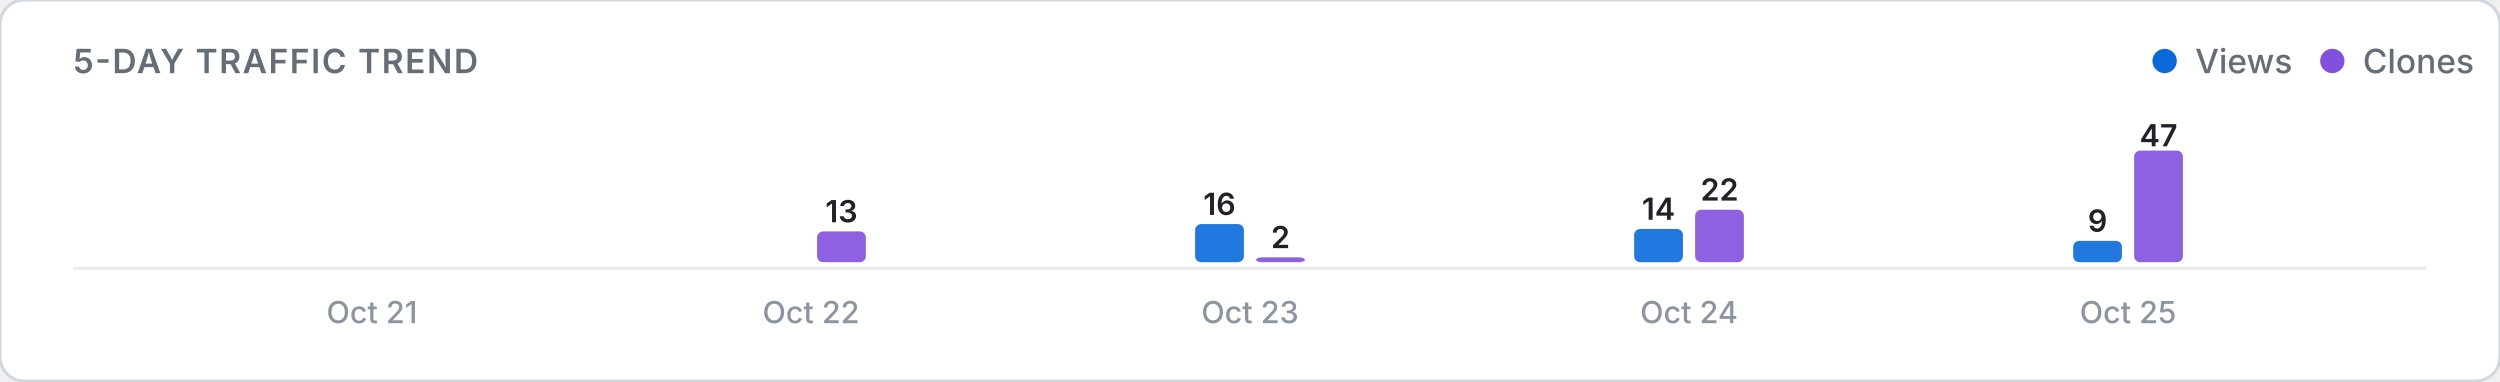
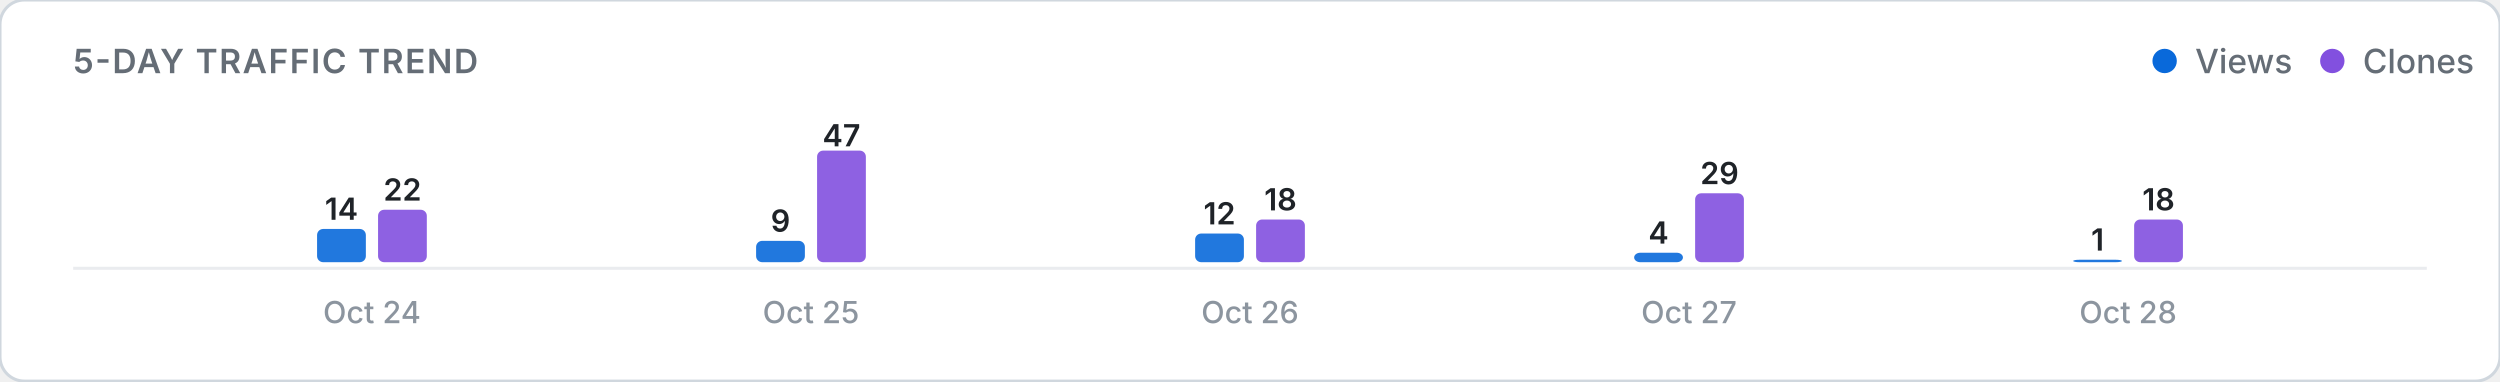
<svg xmlns="http://www.w3.org/2000/svg" viewBox="0 0 820 125" width="100%" height="auto">
  <defs>
    <style>
      .card-bg { fill: #ffffff; stroke: #d0d7de; stroke-width: 1; }
      .title-text { font: 600 11px -apple-system, BlinkMacSystemFont, "Segoe UI", Inter, Roboto, sans-serif; fill: #656d76; letter-spacing: 0.5px; }
      .legend-text { font: 500 11px -apple-system, BlinkMacSystemFont, "Segoe UI", Inter, Roboto, sans-serif; fill: #656d76; }
      .axis-label { font: 500 10px -apple-system, BlinkMacSystemFont, "Segoe UI", Inter, Roboto, sans-serif; fill: #8c959f; }
      .count-label { font: 600 10px -apple-system, BlinkMacSystemFont, "Segoe UI", Inter, Roboto, sans-serif; fill: #1f2328; }
      .empty-text { font: 400 11px -apple-system, BlinkMacSystemFont, "Segoe UI", Inter, Roboto, sans-serif; fill: #8c959f; }
      .baseline { stroke: #eaecef; stroke-width: 1; }
      @media (prefers-color-scheme: dark) {
        .card-bg { fill: #0d1117; stroke: #30363d; }
        .title-text { fill: #8b949e; }
        .legend-text { fill: #8b949e; }
        .axis-label { fill: #6e7681; }
        .count-label { fill: #f0f6fc; }
        .empty-text { fill: #6e7681; }
        .baseline { stroke: #21262d; }
      }
    </style>
  </defs>
  <rect width="820" height="125" rx="8" class="card-bg" />
  <text x="24" y="24" class="title-text">5-DAY TRAFFIC TREND</text>
  <g>
    <circle cx="710" cy="20" r="4" fill="#0969da" />
    <text x="720" y="24" class="legend-text">Views</text>
    <circle cx="765" cy="20" r="4" fill="#8250df" />
    <text x="775" y="24" class="legend-text">Clones</text>
  </g>
  <line x1="24" y1="88" x2="796" y2="88" class="baseline" />
  <g>
-     <rect x="104.0" y="86.0" width="16.0" height="0.0" rx="2" fill="#0969da" opacity="0.9" />
-     <rect x="124.0" y="86.0" width="16.0" height="0.0" rx="2" fill="#8250df" opacity="0.9" />
-     <text x="122.0" y="106" class="axis-label" text-anchor="middle">Oct 21</text>
-     <rect x="248.0" y="86.0" width="16.0" height="0.0" rx="2" fill="#0969da" opacity="0.9" />
-     <rect x="268.0" y="75.9" width="16.0" height="10.1" rx="2" fill="#8250df" opacity="0.9" />
-     <text x="276.0" y="72.9" class="count-label" text-anchor="middle">13</text>
-     <text x="266.0" y="106" class="axis-label" text-anchor="middle">Oct 22</text>
-     <rect x="392.0" y="73.5" width="16.0" height="12.5" rx="2" fill="#0969da" opacity="0.9" />
-     <text x="400.0" y="70.5" class="count-label" text-anchor="middle">16</text>
-     <rect x="412.0" y="84.4" width="16.0" height="1.6" rx="2" fill="#8250df" opacity="0.9" />
-     <text x="420.0" y="81.4" class="count-label" text-anchor="middle">2</text>
-     <text x="410.0" y="106" class="axis-label" text-anchor="middle">Oct 23</text>
-     <rect x="536.0" y="75.1" width="16.0" height="10.9" rx="2" fill="#0969da" opacity="0.9" />
-     <text x="544.0" y="72.1" class="count-label" text-anchor="middle">14</text>
-     <rect x="556.0" y="68.8" width="16.0" height="17.2" rx="2" fill="#8250df" opacity="0.9" />
-     <text x="564.0" y="65.8" class="count-label" text-anchor="middle">22</text>
-     <text x="554.0" y="106" class="axis-label" text-anchor="middle">Oct 24</text>
-     <rect x="680.0" y="79.0" width="16.0" height="7.0" rx="2" fill="#0969da" opacity="0.9" />
-     <text x="688.0" y="76.0" class="count-label" text-anchor="middle">9</text>
-     <rect x="700.0" y="49.4" width="16.0" height="36.6" rx="2" fill="#8250df" opacity="0.9" />
-     <text x="708.0" y="48.0" class="count-label" text-anchor="middle">47</text>
-     <text x="698.0" y="106" class="axis-label" text-anchor="middle">Oct 25</text>
+     <rect x="104.0" y="75.1" width="16.0" height="10.9" rx="2" fill="#0969da" opacity="0.9" />
+     <text x="112.0" y="72.1" class="count-label" text-anchor="middle">14</text>
+     <rect x="124.0" y="68.8" width="16.0" height="17.2" rx="2" fill="#8250df" opacity="0.9" />
+     <text x="132.0" y="65.8" class="count-label" text-anchor="middle">22</text>
+     <text x="122.0" y="106" class="axis-label" text-anchor="middle">Oct 24</text>
+     <rect x="248.0" y="79.0" width="16.0" height="7.0" rx="2" fill="#0969da" opacity="0.9" />
+     <text x="256.0" y="76.0" class="count-label" text-anchor="middle">9</text>
+     <rect x="268.0" y="49.4" width="16.0" height="36.6" rx="2" fill="#8250df" opacity="0.9" />
+     <text x="276.0" y="48.0" class="count-label" text-anchor="middle">47</text>
+     <text x="266.0" y="106" class="axis-label" text-anchor="middle">Oct 25</text>
+     <rect x="392.0" y="76.6" width="16.0" height="9.4" rx="2" fill="#0969da" opacity="0.9" />
+     <text x="400.0" y="73.6" class="count-label" text-anchor="middle">12</text>
+     <rect x="412.0" y="72.0" width="16.0" height="14.0" rx="2" fill="#8250df" opacity="0.9" />
+     <text x="420.0" y="69.0" class="count-label" text-anchor="middle">18</text>
+     <text x="410.0" y="106" class="axis-label" text-anchor="middle">Oct 26</text>
+     <rect x="536.0" y="82.9" width="16.0" height="3.1" rx="2" fill="#0969da" opacity="0.9" />
+     <text x="544.0" y="79.9" class="count-label" text-anchor="middle">4</text>
+     <rect x="556.0" y="63.4" width="16.0" height="22.6" rx="2" fill="#8250df" opacity="0.9" />
+     <text x="564.0" y="60.4" class="count-label" text-anchor="middle">29</text>
+     <text x="554.0" y="106" class="axis-label" text-anchor="middle">Oct 27</text>
+     <rect x="680.0" y="85.2" width="16.0" height="0.8" rx="2" fill="#0969da" opacity="0.9" />
+     <text x="688.0" y="82.2" class="count-label" text-anchor="middle">1</text>
+     <rect x="700.0" y="72.0" width="16.0" height="14.0" rx="2" fill="#8250df" opacity="0.9" />
+     <text x="708.0" y="69.0" class="count-label" text-anchor="middle">18</text>
+     <text x="698.0" y="106" class="axis-label" text-anchor="middle">Oct 28</text>
  </g>
</svg>
